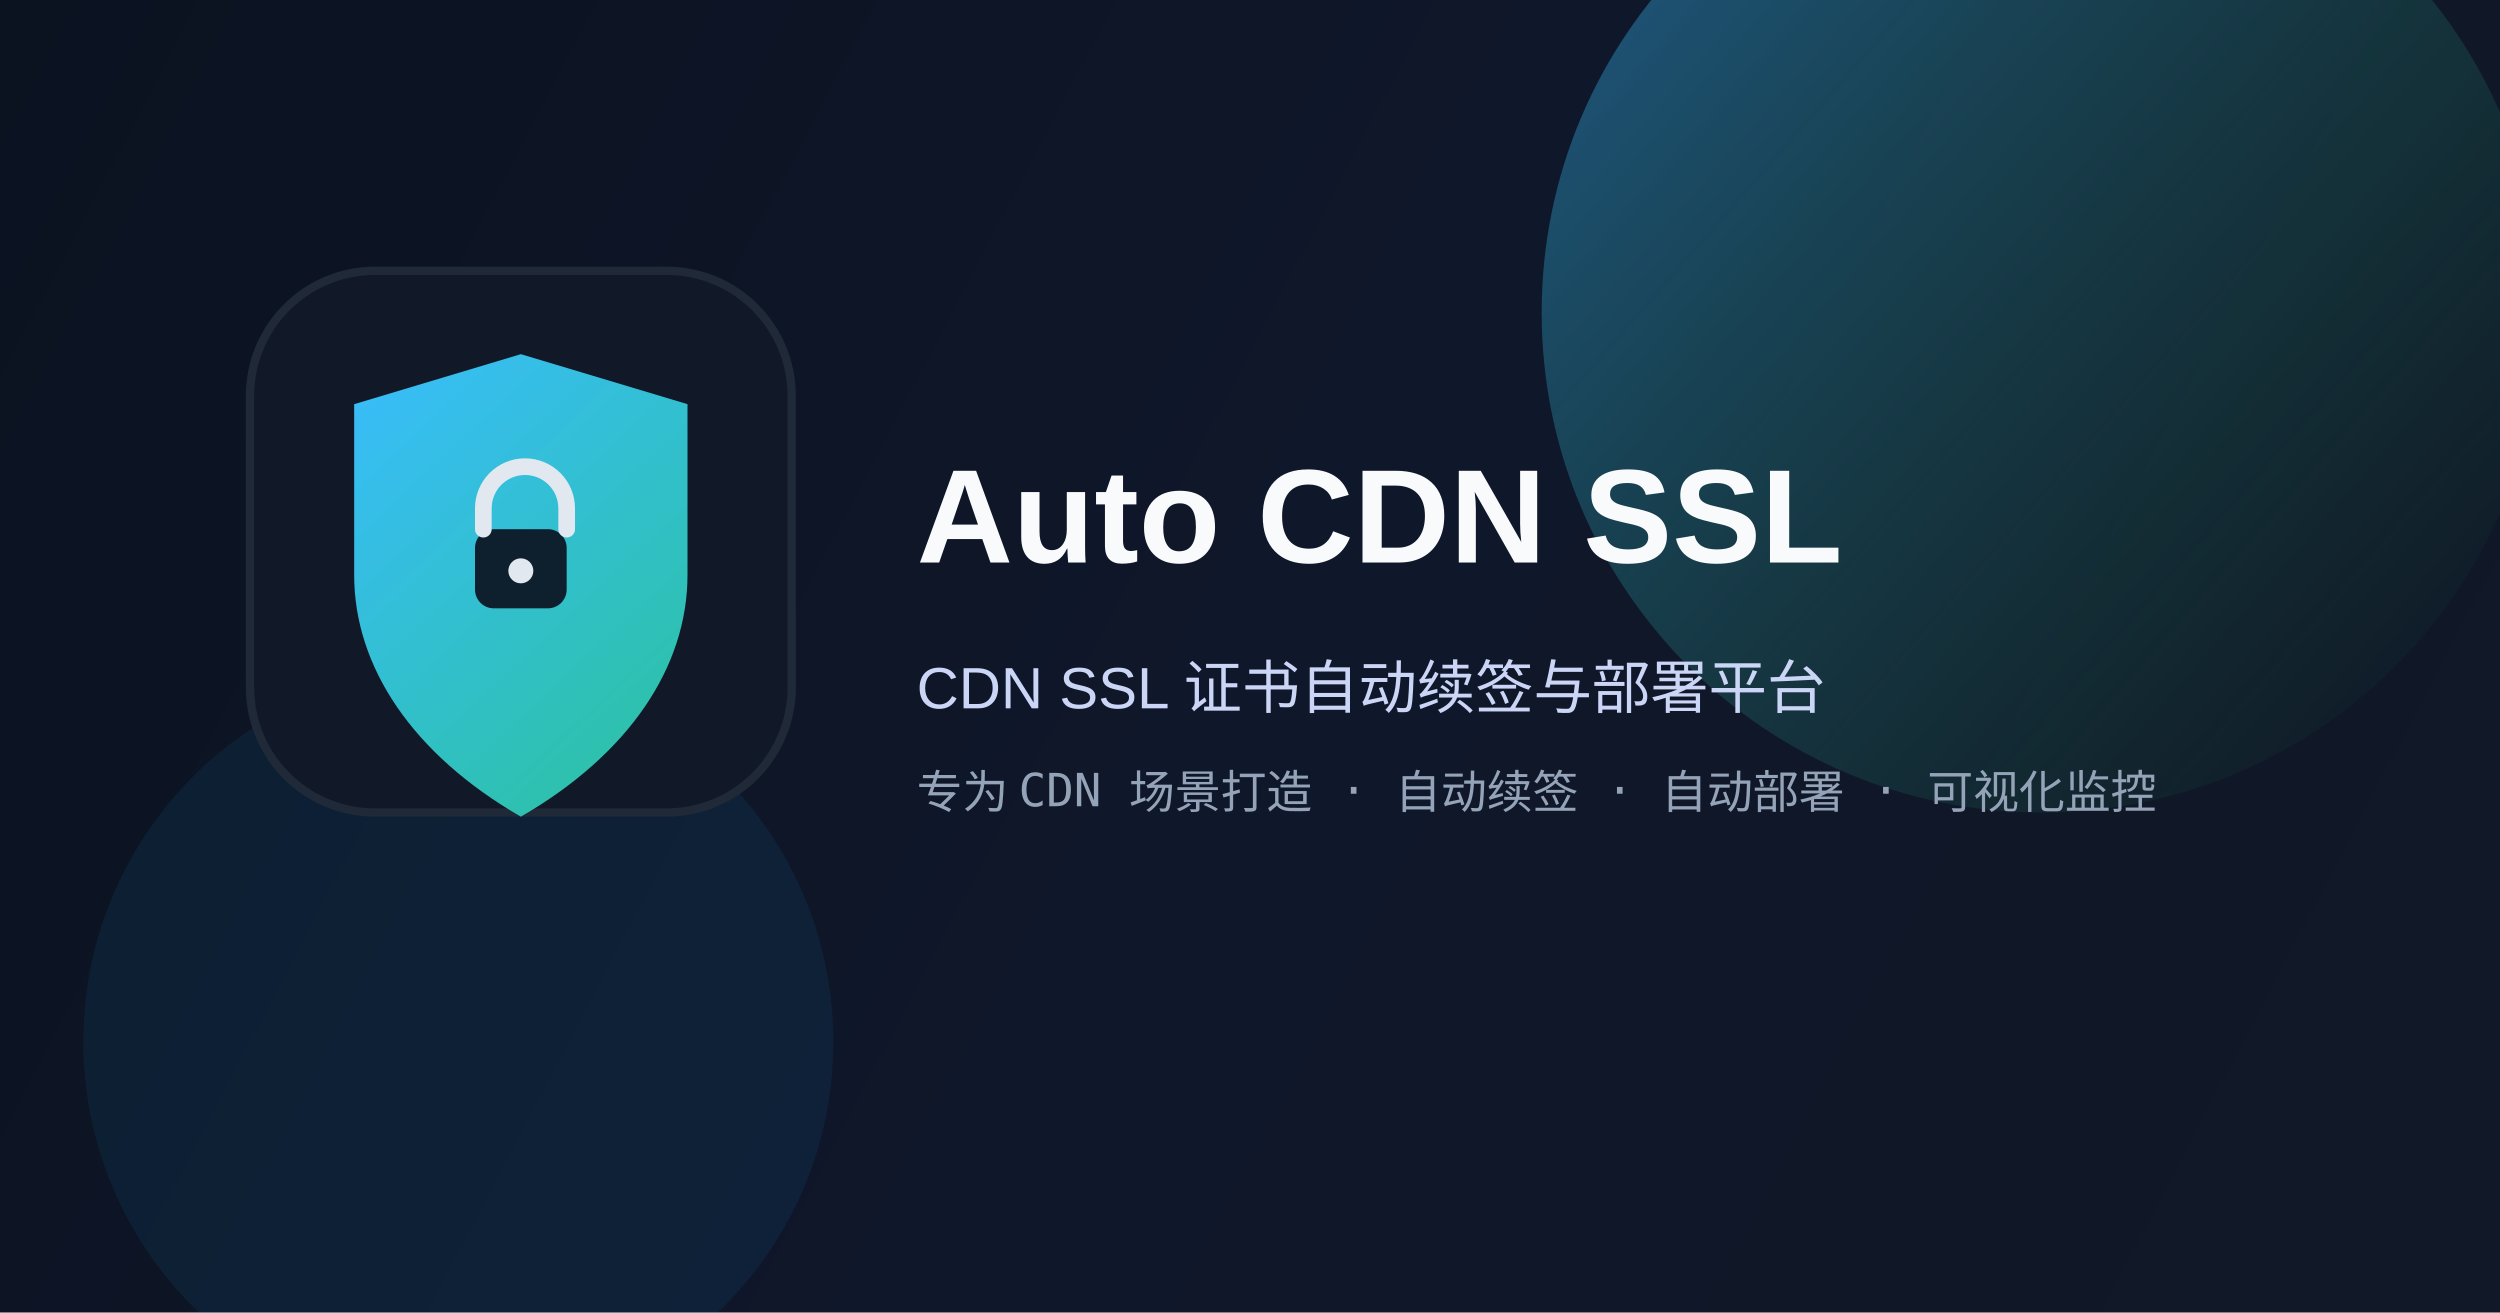
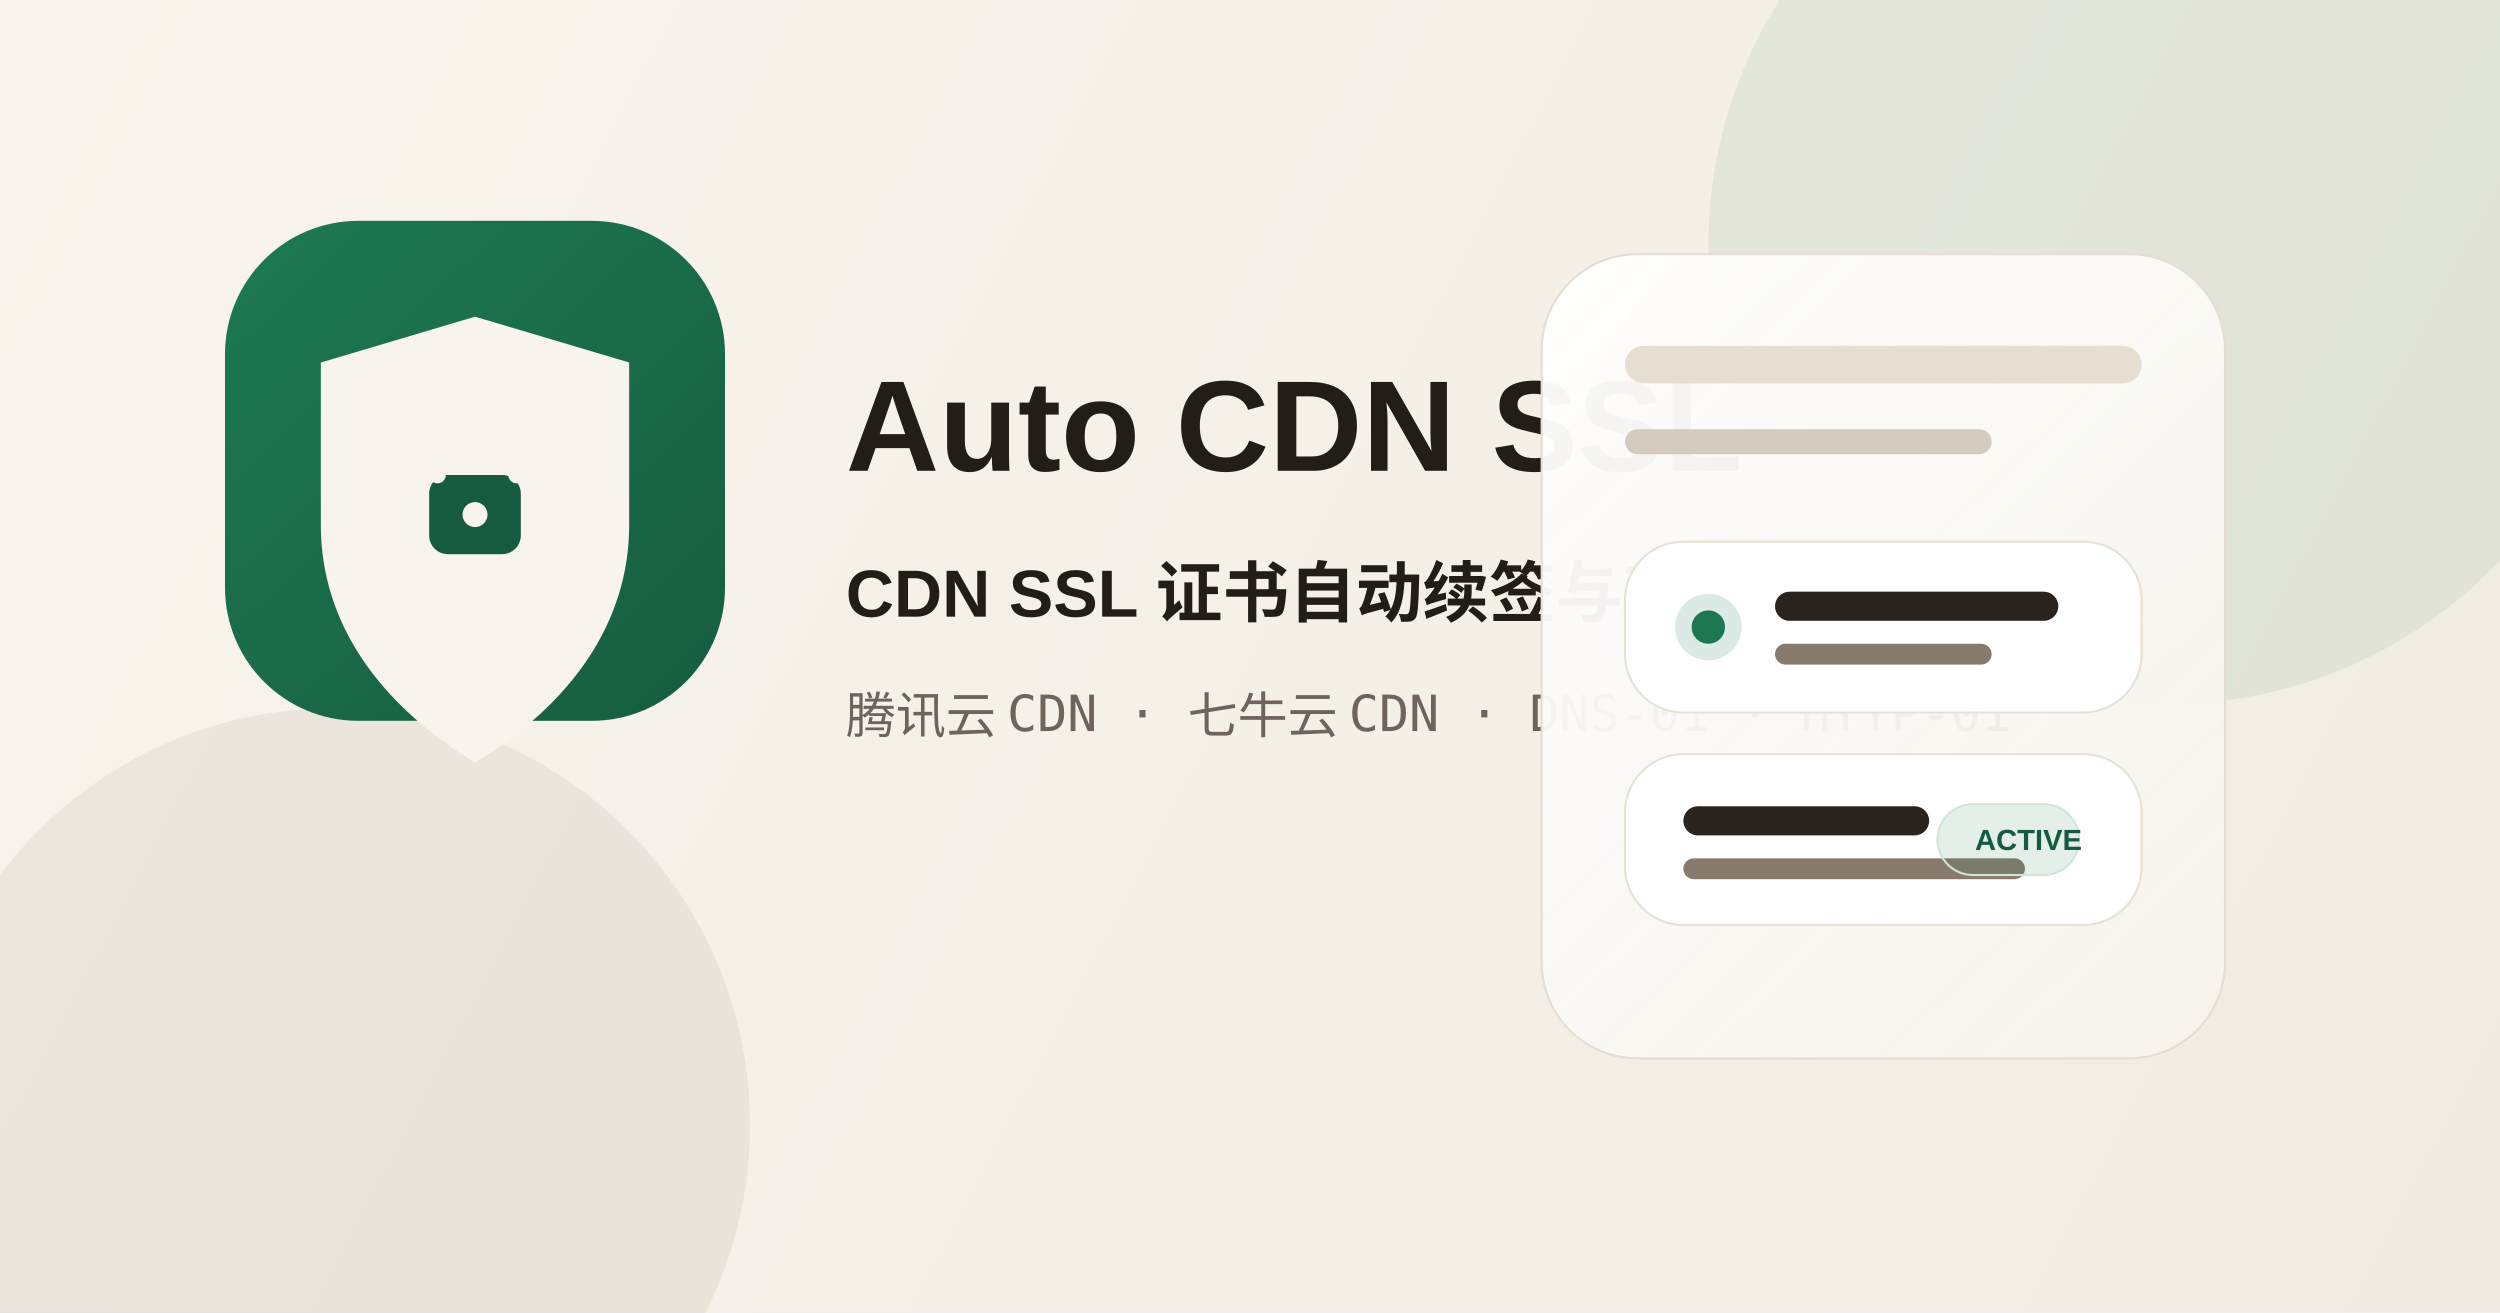
<svg xmlns="http://www.w3.org/2000/svg" width="1200" height="630" viewBox="0 0 1200 630" fill="none">
  <defs>
    <linearGradient id="bg" x1="0" y1="0" x2="1200" y2="630" gradientUnits="userSpaceOnUse">
-       <stop offset="0" stop-color="#0B1220" />
-       <stop offset="0.5" stop-color="#0F172A" />
-       <stop offset="1" stop-color="#111827" />
+       <stop offset="0" stop-color="#F8F4ED" />
+       <stop offset="1" stop-color="#F1ECE3" />
    </linearGradient>
-     <linearGradient id="accent" x1="220" y1="140" x2="520" y2="460" gradientUnits="userSpaceOnUse">
-       <stop offset="0" stop-color="#38BDF8" />
-       <stop offset="1" stop-color="#22C55E" />
+     <linearGradient id="panel" x1="690" y1="120" x2="1030" y2="470" gradientUnits="userSpaceOnUse">
+       <stop offset="0" stop-color="#FFFFFF" stop-opacity="0.98" />
+       <stop offset="1" stop-color="#F8F5EF" stop-opacity="0.92" />
    </linearGradient>
-     <linearGradient id="glow" x1="700" y1="100" x2="1100" y2="450" gradientUnits="userSpaceOnUse">
-       <stop offset="0" stop-color="#38BDF8" stop-opacity="0.35" />
-       <stop offset="1" stop-color="#22C55E" stop-opacity="0" />
+     <linearGradient id="accent" x1="145" y1="110" x2="370" y2="350" gradientUnits="userSpaceOnUse">
+       <stop offset="0" stop-color="#1D7751" />
+       <stop offset="1" stop-color="#165B3F" />
    </linearGradient>
  </defs>
  <rect width="1200" height="630" fill="url(#bg)" />
-   <circle cx="980" cy="150" r="240" fill="url(#glow)" />
-   <circle cx="220" cy="500" r="180" fill="#0EA5E9" fill-opacity="0.08" />
-   <rect x="120" y="130" width="260" height="260" rx="60" fill="#111827" stroke="#1F2937" stroke-width="4" />
-   <path d="M250 170L330 194V276C330 320 302 362 250 392C198 362 170 320 170 276V194L250 170Z" fill="url(#accent)" />
-   <rect x="228" y="254" width="44" height="38" rx="9" fill="#0B1220" opacity="0.92" />
-   <path d="M232 254V244C232 232.954 240.954 224 252 224C263.046 224 272 232.954 272 244V254" stroke="#E2E8F0" stroke-width="8" stroke-linecap="round" />
-   <circle cx="250" cy="274" r="6" fill="#E2E8F0" />
-   <text x="440" y="270" fill="#F8FAFC" font-size="64" font-family="Sora, Arial, sans-serif" font-weight="700">
+   <circle cx="1040" cy="118" r="220" fill="#1D7751" fill-opacity="0.08" />
+   <circle cx="160" cy="540" r="200" fill="#6B543D" fill-opacity="0.08" />
+   <rect x="108" y="106" width="240" height="240" rx="64" fill="url(#accent)" />
+   <path d="M228 152L302 174V252C302 299 274 338 228 366C182 338 154 299 154 252V174L228 152Z" fill="#F8F4ED" />
+   <rect x="206" y="228" width="44" height="38" rx="9" fill="#165B3F" />
+   <path d="M210 228V216C210 205.507 218.507 197 229 197C239.493 197 248 205.507 248 216V228" stroke="#F8F4ED" stroke-width="8" stroke-linecap="round" />
+   <circle cx="228" cy="247" r="6" fill="#F8F4ED" />
+   <text x="406" y="226" fill="#231D18" font-size="62" font-family="Outfit, Arial, sans-serif" font-weight="700">
    Auto CDN SSL
  </text>
-   <text x="440" y="340" fill="#CBD5F5" font-size="28" font-family="Sora, Arial, sans-serif" font-weight="500">
+   <text x="406" y="296" fill="#231D18" font-size="32" font-family="Outfit, Arial, sans-serif" font-weight="600">
    CDN SSL 证书自动续签与部署平台
  </text>
-   <text x="440" y="388" fill="#94A3B8" font-size="22" font-family="IBM Plex Mono, monospace">
-     专为 CDN 场景打造 · 自动续签 · 自动部署 · 可视化监控
+   <text x="406" y="352" fill="#6E6459" font-size="24" font-family="JetBrains Mono, monospace">
+     腾讯云 CDN · 七牛云 CDN · DNS-01 · HTTP-01
+   </text>
+   <rect x="740" y="122" width="328" height="386" rx="46" fill="url(#panel)" stroke="#E5DDD0" />
+   <rect x="780" y="166" width="248" height="18" rx="9" fill="#E6DED1" />
+   <rect x="780" y="206" width="176" height="12" rx="6" fill="#D5CBBE" />
+   <rect x="780" y="260" width="248" height="82" rx="28" fill="#FFFFFF" stroke="#E8E0D4" />
+   <circle cx="820" cy="301" r="16" fill="#1D7751" fill-opacity="0.16" />
+   <circle cx="820" cy="301" r="8" fill="#1D7751" />
+   <rect x="852" y="284" width="136" height="14" rx="7" fill="#2B241E" />
+   <rect x="852" y="309" width="104" height="10" rx="5" fill="#887B6E" />
+   <rect x="780" y="362" width="248" height="82" rx="28" fill="#FFFFFF" stroke="#E8E0D4" />
+   <rect x="808" y="387" width="118" height="14" rx="7" fill="#2B241E" />
+   <rect x="808" y="412" width="164" height="10" rx="5" fill="#887B6E" />
+   <rect x="930" y="386" width="68" height="34" rx="17" fill="#1D7751" fill-opacity="0.12" stroke="#D1E4D8" />
+   <text x="948" y="408" fill="#165B3F" font-size="14" font-family="Outfit, Arial, sans-serif" font-weight="700">
+     ACTIVE
  </text>
</svg>
